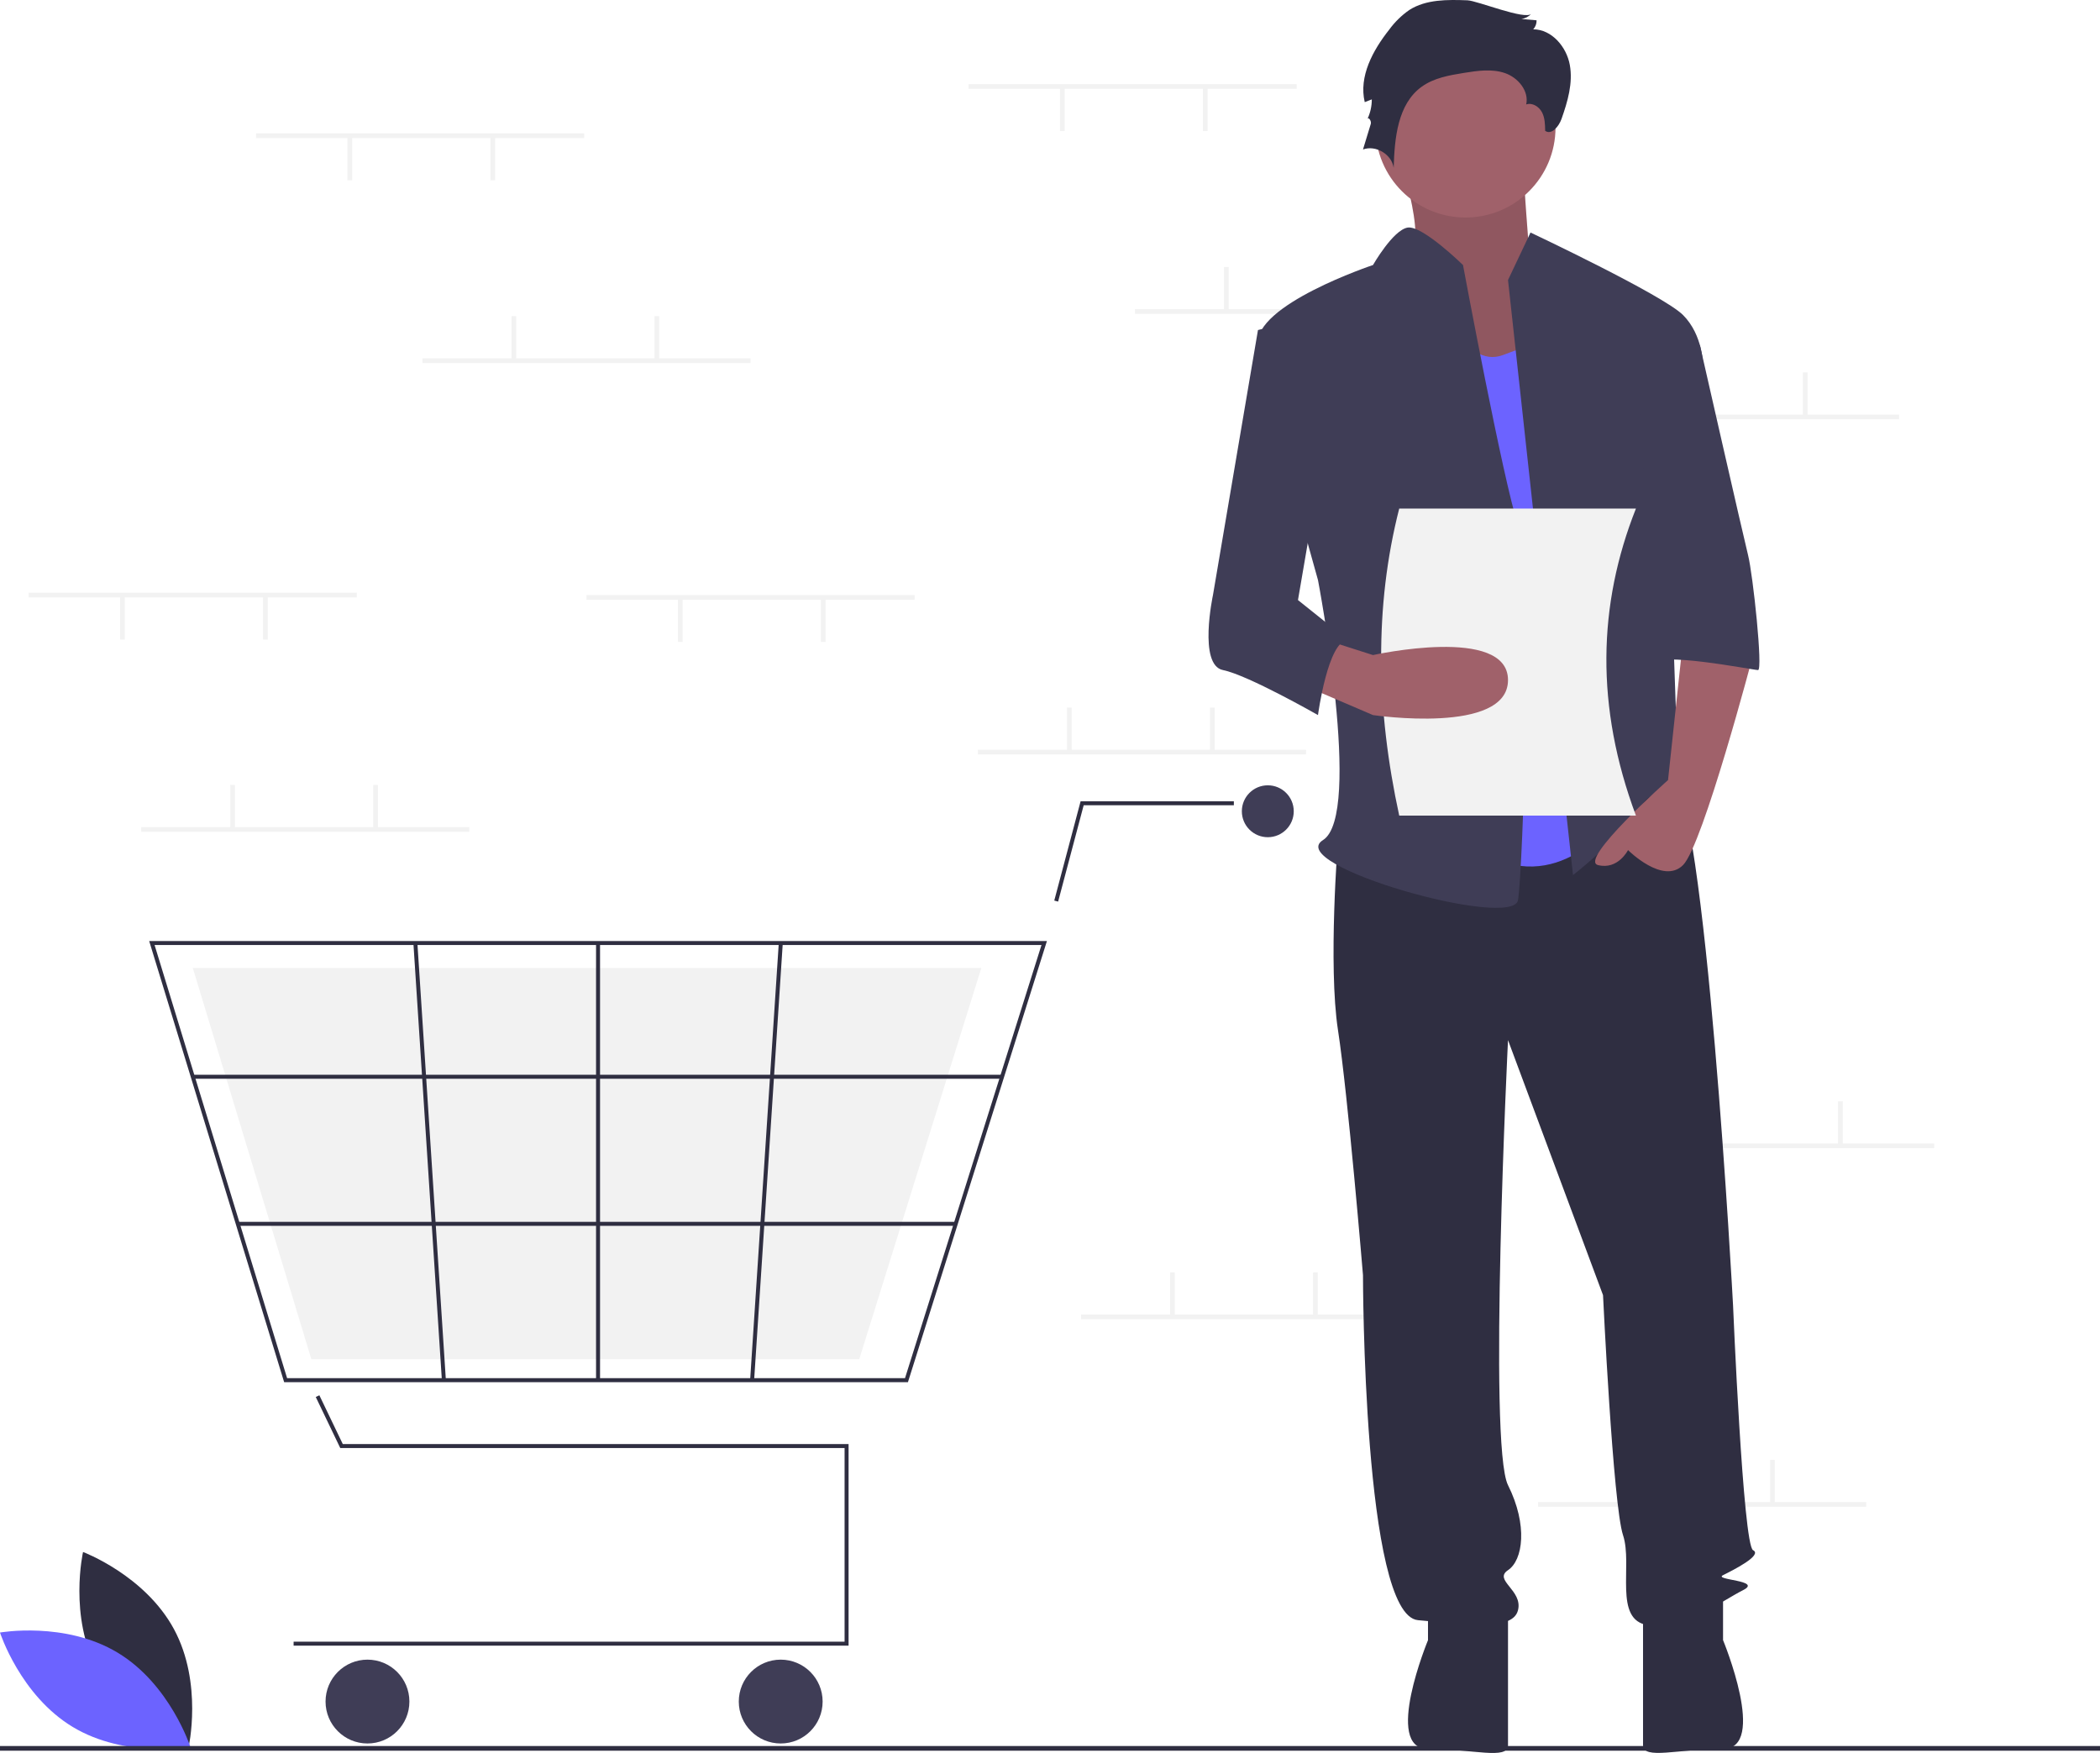
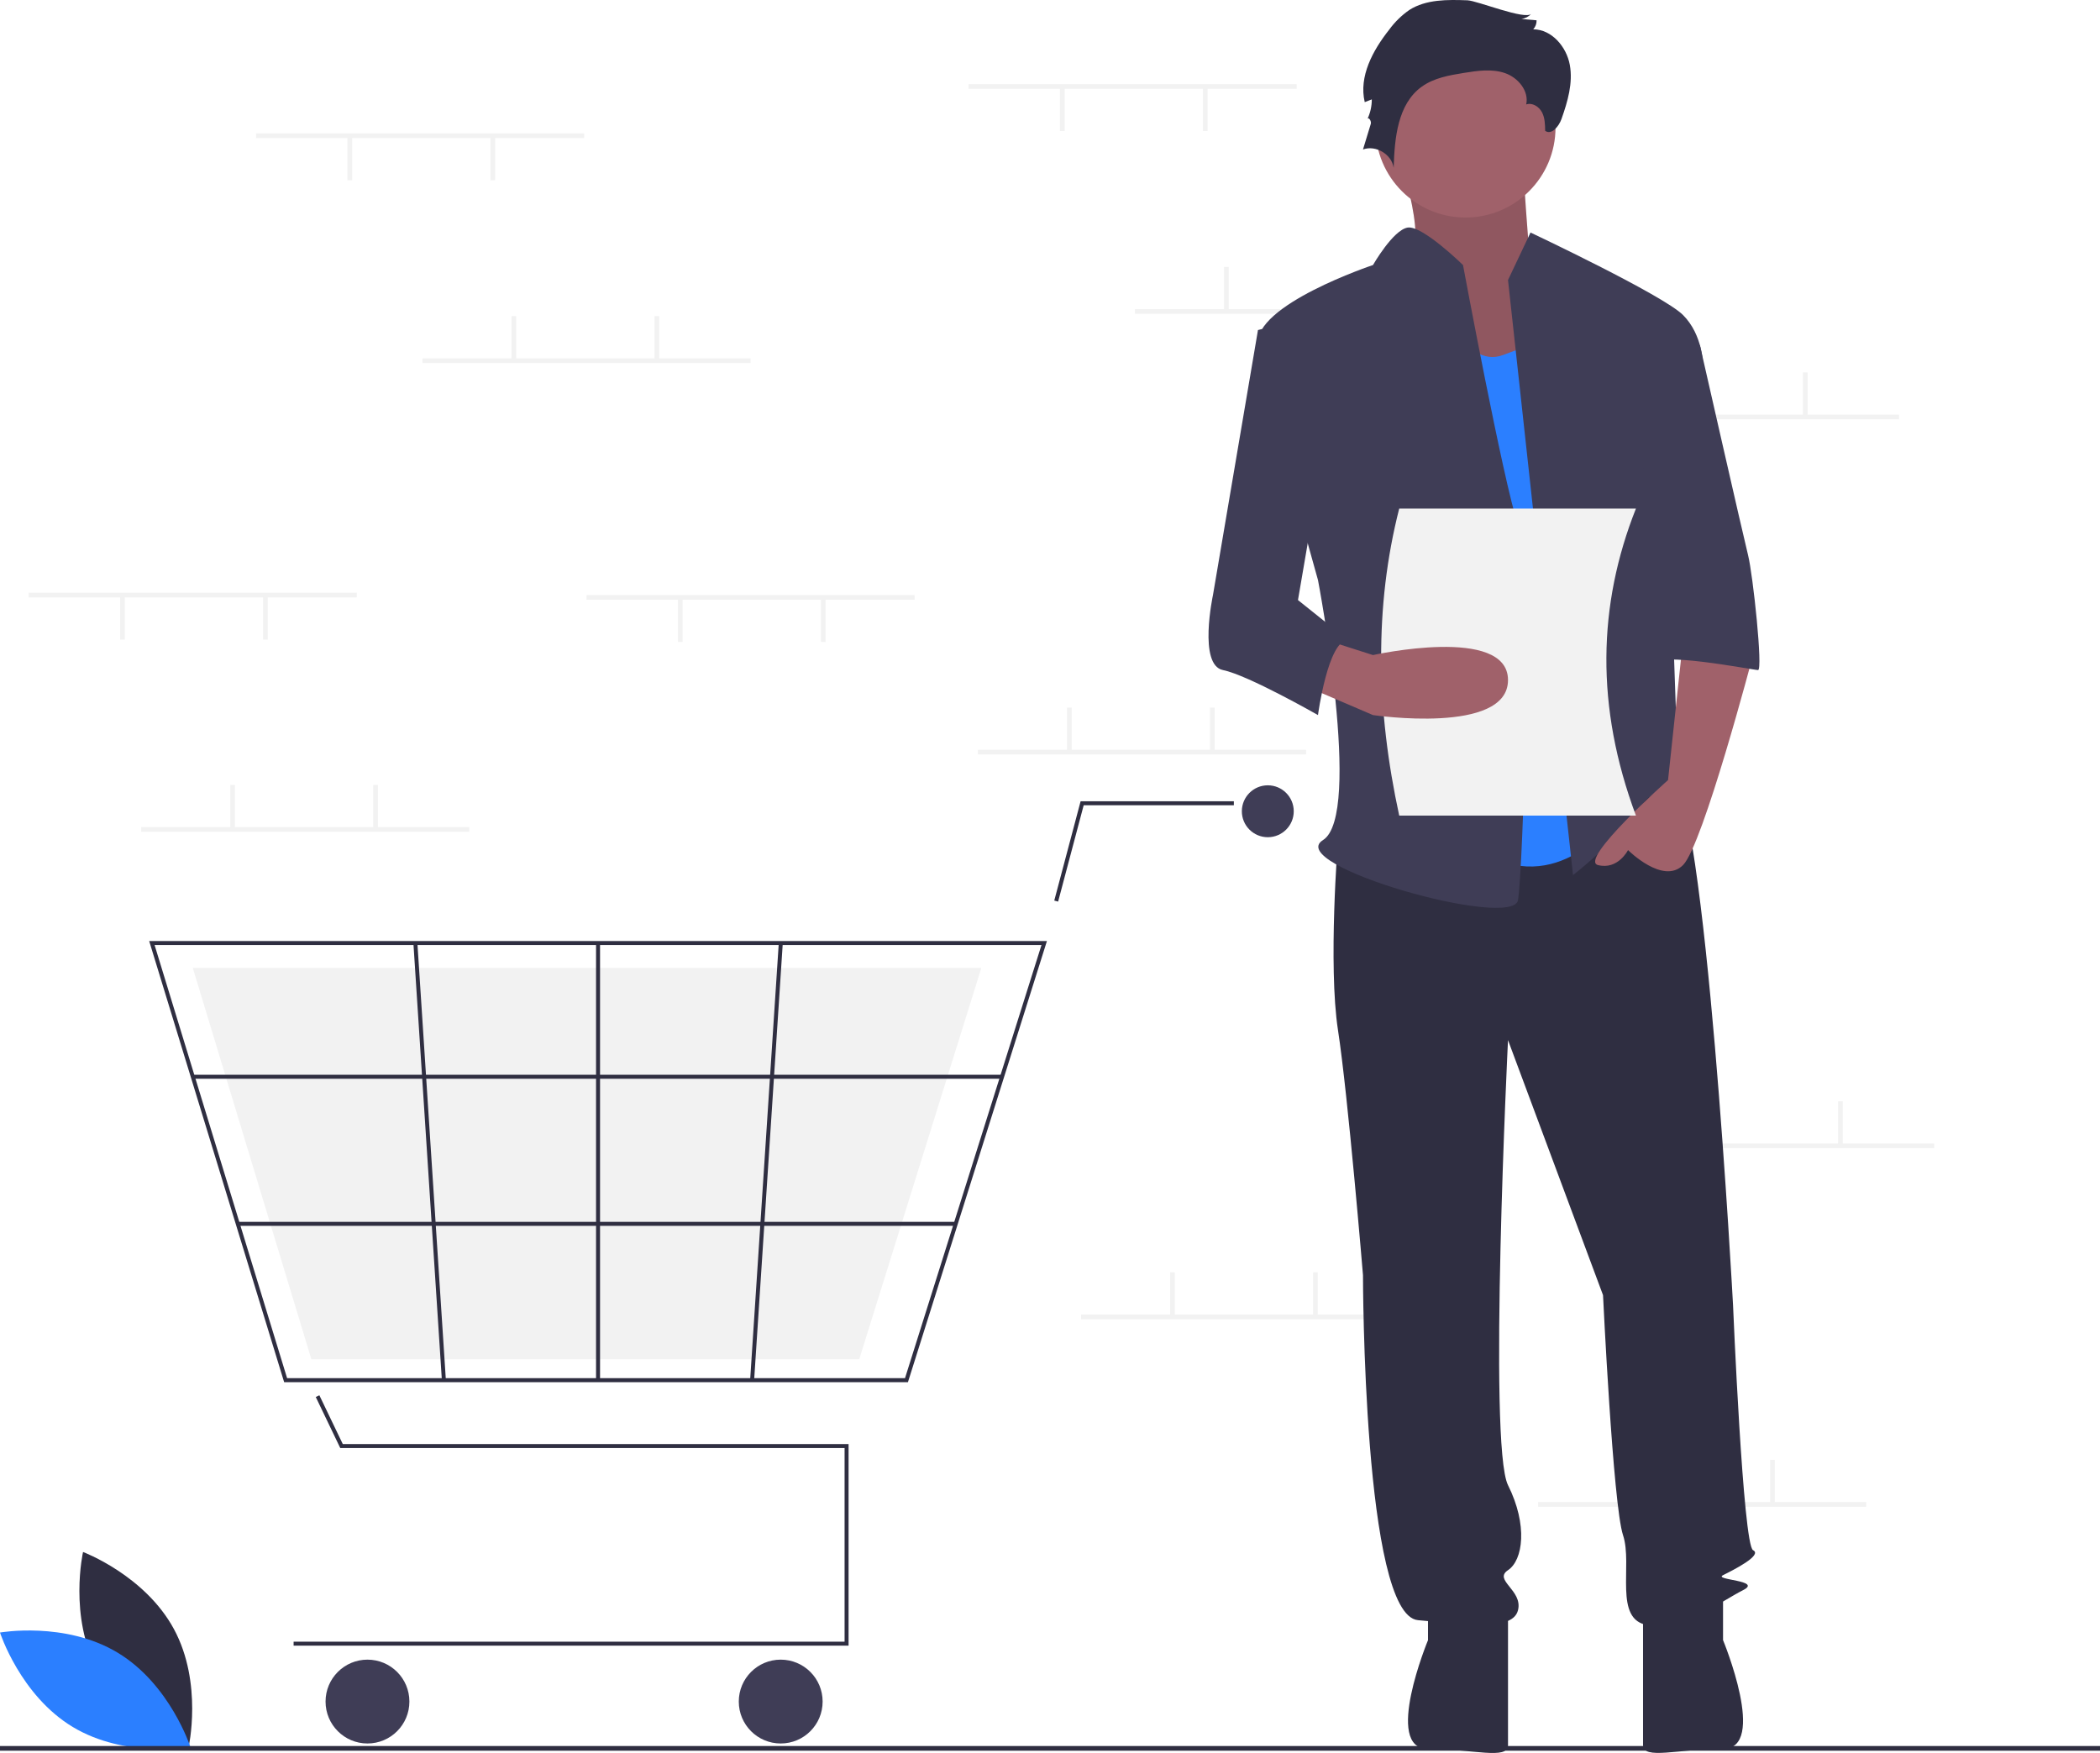
<svg xmlns="http://www.w3.org/2000/svg" width="896" height="747.971" viewBox="0 0 896 747.971" role="img" artist="Katerina Limpitsouni" source="https://undraw.co/">
  <path d="M193.634,788.752c12.428,23.049,38.806,32.944,38.806,32.944s6.227-27.475-6.201-50.524-38.806-32.944-38.806-32.944S181.206,765.703,193.634,788.752Z" transform="translate(-152 -76.01429)" fill="#2f2e41" />
-   <path d="M202.177,781.169c22.438,13.5,31.08,40.314,31.08,40.314s-27.738,4.927-50.177-8.573S152,772.596,152,772.596,179.738,767.67,202.177,781.169Z" transform="translate(-152 -76.01429)" fill="#6c63ff" />
+   <path d="M202.177,781.169c22.438,13.5,31.08,40.314,31.08,40.314s-27.738,4.927-50.177-8.573S152,772.596,152,772.596,179.738,767.67,202.177,781.169Z" transform="translate(-152 -76.01429)" fill="#2b7fff" />
  <rect x="413.248" y="35.908" width="140" height="2" fill="#f2f2f2" />
  <rect x="513.249" y="37.408" width="2" height="18.5" fill="#f2f2f2" />
  <rect x="452.248" y="37.408" width="2" height="18.5" fill="#f2f2f2" />
  <rect x="484.248" y="131.908" width="140" height="2" fill="#f2f2f2" />
  <rect x="522.249" y="113.908" width="2" height="18.5" fill="#f2f2f2" />
  <rect x="583.249" y="113.908" width="2" height="18.5" fill="#f2f2f2" />
  <rect x="670.249" y="176.908" width="140" height="2" fill="#f2f2f2" />
  <rect x="708.249" y="158.908" width="2" height="18.5" fill="#f2f2f2" />
  <rect x="769.249" y="158.908" width="2" height="18.5" fill="#f2f2f2" />
  <rect x="656.249" y="640.908" width="140" height="2" fill="#f2f2f2" />
  <rect x="694.249" y="622.908" width="2" height="18.5" fill="#f2f2f2" />
  <rect x="755.249" y="622.908" width="2" height="18.5" fill="#f2f2f2" />
  <rect x="417.248" y="319.908" width="140" height="2" fill="#f2f2f2" />
  <rect x="455.248" y="301.908" width="2" height="18.5" fill="#f2f2f2" />
  <rect x="516.249" y="301.908" width="2" height="18.5" fill="#f2f2f2" />
  <rect x="461.248" y="560.908" width="140" height="2" fill="#f2f2f2" />
  <rect x="499.248" y="542.908" width="2" height="18.5" fill="#f2f2f2" />
  <rect x="560.249" y="542.908" width="2" height="18.5" fill="#f2f2f2" />
  <rect x="685.249" y="487.908" width="140" height="2" fill="#f2f2f2" />
  <rect x="723.249" y="469.908" width="2" height="18.5" fill="#f2f2f2" />
  <rect x="784.249" y="469.908" width="2" height="18.5" fill="#f2f2f2" />
  <polygon points="362.06 702.184 125.274 702.184 125.274 700.481 360.356 700.481 360.356 617.861 145.18 617.861 134.727 596.084 136.263 595.347 146.252 616.157 362.06 616.157 362.06 702.184" fill="#2f2e41" />
  <circle cx="156.789" cy="726.033" r="17.887" fill="#3f3d56" />
  <circle cx="333.101" cy="726.033" r="17.887" fill="#3f3d56" />
  <circle cx="540.927" cy="346.153" r="11.073" fill="#3f3d56" />
  <path d="M539.385,665.767H273.237L215.648,477.531H598.693l-.349,1.108Zm-264.889-1.704H538.136l58.234-184.83H217.951Z" transform="translate(-152 -76.01429)" fill="#2f2e41" />
  <polygon points="366.61 579.958 132.842 579.958 82.26 413.015 418.701 413.015 418.395 413.998 366.61 579.958" fill="#f2f2f2" />
  <polygon points="451.465 384.7 449.818 384.263 461.059 341.894 526.448 341.894 526.448 343.598 462.37 343.598 451.465 384.7" fill="#2f2e41" />
  <rect x="82.258" y="458.584" width="345.293" height="1.704" fill="#2f2e41" />
  <rect x="101.459" y="521.344" width="306.319" height="1.704" fill="#2f2e41" />
  <rect x="254.314" y="402.368" width="1.704" height="186.533" fill="#2f2e41" />
  <rect x="385.557" y="570.797" width="186.929" height="1.704" transform="translate(-274.7392 936.235) rotate(-86.24919)" fill="#2f2e41" />
  <rect x="334.457" y="478.185" width="1.704" height="186.929" transform="translate(-188.4687 -52.99638) rotate(-3.729)" fill="#2f2e41" />
  <rect y="745" width="896" height="2" fill="#2f2e41" />
  <path d="M747.411,137.89s14.618,41.606,5.622,48.007S783.394,244.573,783.394,244.573l47.229-12.802-25.863-43.74s-3.373-43.74-3.373-50.141S747.411,137.89,747.411,137.89Z" transform="translate(-152 -76.01429)" fill="#a0616a" />
  <path d="M747.411,137.89s14.618,41.606,5.622,48.007S783.394,244.573,783.394,244.573l47.229-12.802-25.863-43.74s-3.373-43.74-3.373-50.141S747.411,137.89,747.411,137.89Z" transform="translate(-152 -76.01429)" opacity="0.1" />
  <path d="M722.874,434.468s-4.267,53.341,0,81.079,10.668,104.549,10.668,104.549,0,145.089,23.47,147.222,40.539,4.267,42.673-4.267-10.668-12.802-4.267-17.069,8.535-19.203,0-36.272,0-189.895,0-189.895l40.539,108.816s4.267,89.614,8.535,102.415-4.267,36.272,10.668,38.406,32.005-10.668,40.539-14.936-12.802-4.267-8.535-6.401,17.069-8.535,12.802-10.668-8.535-104.549-8.535-104.549S879.697,414.199,864.762,405.664s-24.537,6.166-24.537,6.166Z" transform="translate(-152 -76.01429)" fill="#2f2e41" />
  <path d="M761.279,758.784v17.069s-19.203,46.399,0,46.399,34.138,4.808,34.138-1.593V763.051Z" transform="translate(-152 -76.01429)" fill="#2f2e41" />
  <path d="M887.165,758.754v17.069s19.203,46.399,0,46.399-34.138,4.808-34.138-1.593V763.021Z" transform="translate(-152 -76.01429)" fill="#2f2e41" />
  <circle cx="625.282" cy="54.408" r="38.406" fill="#a0616a" />
-   <path d="M765.547,201.9s10.668,32.005,27.738,25.604l17.069-6.401L840.225,425.934s-23.47,34.138-57.609,12.802S765.547,201.9,765.547,201.9Z" transform="translate(-152 -76.01429)" fill="#6c63ff" />
+   <path d="M765.547,201.9s10.668,32.005,27.738,25.604l17.069-6.401L840.225,425.934s-23.47,34.138-57.609,12.802S765.547,201.9,765.547,201.9Z" transform="translate(-152 -76.01429)" fill="#2b7fff" />
  <path d="M795.418,195.499l9.601-20.27s56.542,26.671,65.076,35.205,8.535,21.337,8.535,21.337l-14.936,53.341s4.267,117.351,4.267,121.618,14.936,27.738,4.267,19.203-12.802-17.069-21.337-4.267-27.738,27.738-27.738,27.738Z" transform="translate(-152 -76.01429)" fill="#3f3d56" />
  <path d="M870.096,349.122l-6.401,59.742s-38.406,34.138-29.871,36.272,12.802-6.401,12.802-6.401,14.936,14.936,23.47,6.401S899.967,355.523,899.967,355.523Z" transform="translate(-152 -76.01429)" fill="#a0616a" />
  <path d="M778.1,76.144c-8.514-.304-17.625-.455-24.804,4.133a36.313,36.313,0,0,0-8.572,8.392c-6.992,8.838-13.033,19.959-10.436,30.925l3.016-1.176a19.751,19.751,0,0,1-1.905,8.463c.425-1.235,1.847.762,1.466,2.011L733.543,139.792c5.462-2.002,12.257,2.052,13.088,7.81.38-12.661,1.693-27.18,11.964-34.593,5.18-3.739,11.735-4.88,18.042-5.894,5.818-.935,11.918-1.827,17.491.089s10.319,7.615,9.055,13.371c2.57-.885,5.444.906,6.713,3.309s1.337,5.237,1.375,7.955c2.739,1.936,5.856-1.908,6.973-5.071,2.62-7.424,4.949-15.327,3.538-23.073s-7.723-15.148-15.596-15.174a5.467,5.467,0,0,0,1.422-3.849l-6.489-.548a7.172,7.172,0,0,0,4.286-2.26C802.798,84.731,782.313,76.295,778.1,76.144Z" transform="translate(-152 -76.01429)" fill="#2f2e41" />
  <path d="M776.215,189.098s-17.369-17.021-23.62-15.978S737.809,189.098,737.809,189.098s-51.208,17.069-49.074,34.138S714.339,323.518,714.339,323.518s19.203,100.282,2.134,110.95,81.079,38.406,83.213,25.604,6.401-140.821,0-160.024S776.215,189.098,776.215,189.098Z" transform="translate(-152 -76.01429)" fill="#3f3d56" />
  <path d="M850.893,223.236h26.383S895.7,304.315,897.833,312.85s6.401,49.074,4.267,49.074-44.807-8.535-44.807-2.134Z" transform="translate(-152 -76.01429)" fill="#3f3d56" />
  <path d="M850,424.014H749c-9.856-45.34-10.68-89.146,0-131H850C833.701,334.115,832.682,377.621,850,424.014Z" transform="translate(-152 -76.01429)" fill="#f2f2f2" />
  <path d="M707.938,368.325,737.809,381.127s57.609,8.535,57.609-14.936-57.609-10.668-57.609-10.668L718.605,349.383Z" transform="translate(-152 -76.01429)" fill="#a0616a" />
  <path d="M714.339,210.435l-25.604,6.401L669.532,329.919s-6.401,29.871,4.267,32.005S714.339,381.127,714.339,381.127s4.267-32.005,12.802-32.005L705.804,332.053,718.606,257.375Z" transform="translate(-152 -76.01429)" fill="#3f3d56" />
  <rect x="60.248" y="352.908" width="140" height="2" fill="#f2f2f2" />
  <rect x="98.249" y="334.908" width="2" height="18.5" fill="#f2f2f2" />
  <rect x="159.249" y="334.908" width="2" height="18.5" fill="#f2f2f2" />
  <rect x="109.249" y="56.908" width="140" height="2" fill="#f2f2f2" />
  <rect x="209.249" y="58.408" width="2" height="18.5" fill="#f2f2f2" />
  <rect x="148.249" y="58.408" width="2" height="18.5" fill="#f2f2f2" />
  <rect x="250.249" y="253.908" width="140" height="2" fill="#f2f2f2" />
  <rect x="350.248" y="255.408" width="2" height="18.5" fill="#f2f2f2" />
  <rect x="289.248" y="255.408" width="2" height="18.5" fill="#f2f2f2" />
  <rect x="12.248" y="252.908" width="140" height="2" fill="#f2f2f2" />
  <rect x="112.249" y="254.408" width="2" height="18.5" fill="#f2f2f2" />
  <rect x="51.248" y="254.408" width="2" height="18.5" fill="#f2f2f2" />
  <rect x="180.249" y="152.908" width="140" height="2" fill="#f2f2f2" />
  <rect x="218.249" y="134.908" width="2" height="18.5" fill="#f2f2f2" />
  <rect x="279.248" y="134.908" width="2" height="18.5" fill="#f2f2f2" />
</svg>
